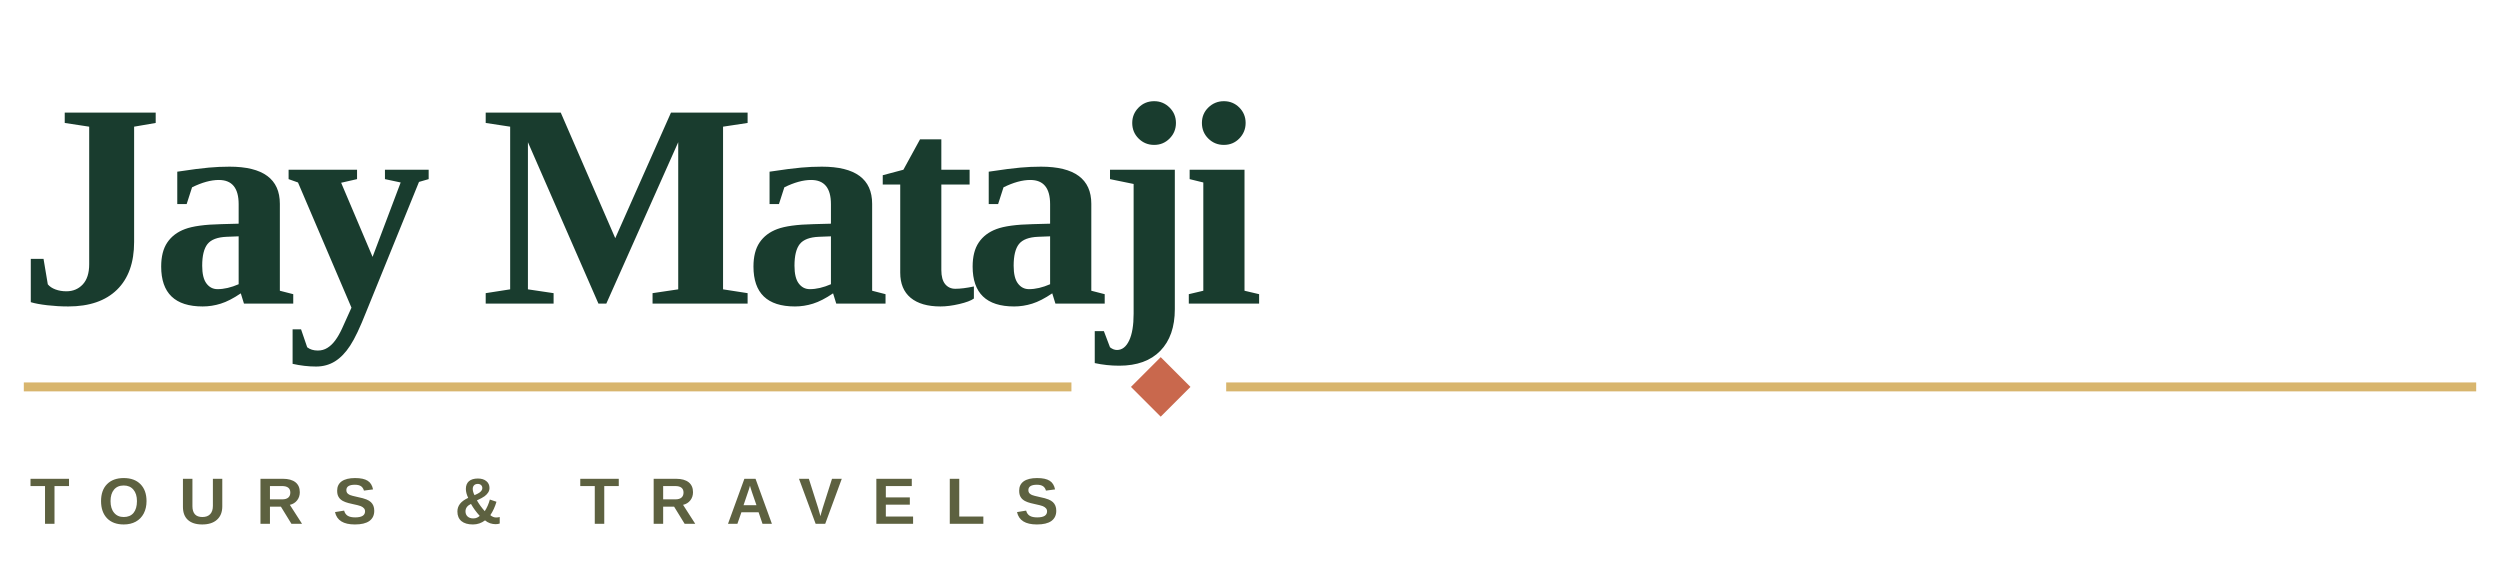
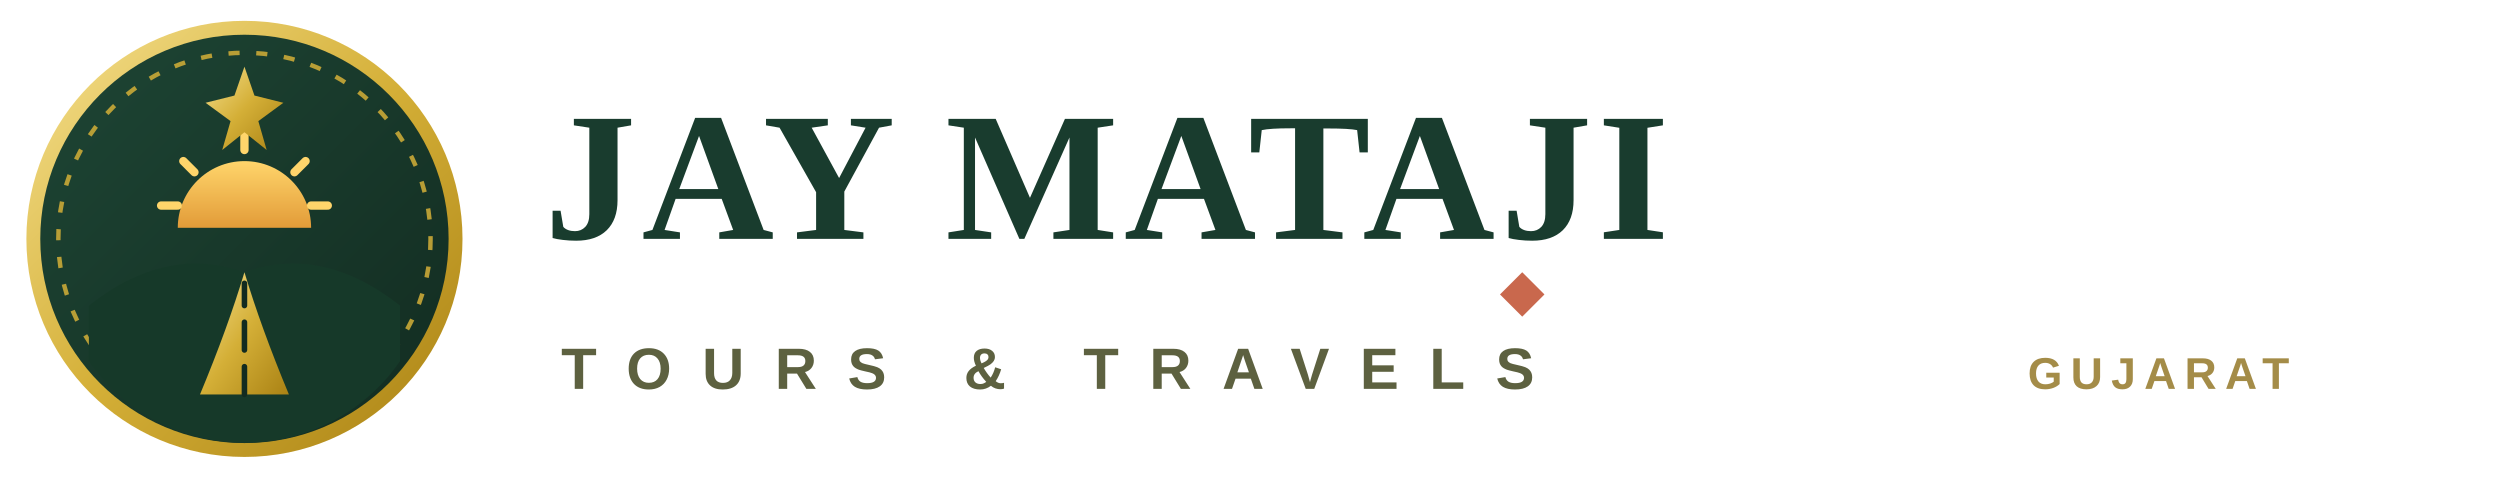
- <svg xmlns="http://www.w3.org/2000/svg" viewBox="0 0 420 96" fill="none">
-   <text x="3" y="51" fill="#193C2E" font-family="Georgia, 'Times New Roman', serif" font-size="49" font-weight="700" letter-spacing="-2">Jay Mataji</text>
-   <path d="M4 65h176m26 0h210" stroke="#D8B56D" stroke-width="1.5" />
-   <path d="m190 65 5-5 5 5-5 5-5-5Z" fill="#C9684D" />
-   <text x="5" y="88" fill="#5D6140" font-family="Arial, Helvetica, sans-serif" font-size="11" font-weight="700" letter-spacing="5">TOURS &amp; TRAVELS</text>
+ <svg xmlns="http://www.w3.org/2000/svg" viewBox="0 0 450 86" fill="none">
+   <defs>
+     <linearGradient id="crestGrad" x1="0%" y1="0%" x2="100%" y2="100%">
+       <stop offset="0%" stop-color="#1e4635" />
+       <stop offset="100%" stop-color="#122b20" />
+     </linearGradient>
+     <linearGradient id="goldGrad" x1="0%" y1="0%" x2="100%" y2="100%">
+       <stop offset="0%" stop-color="#f5e08e" />
+       <stop offset="50%" stop-color="#d4af37" />
+       <stop offset="100%" stop-color="#aa8214" />
+     </linearGradient>
+     <linearGradient id="sunGrad" x1="0%" y1="100%" x2="0%" y2="0%">
+       <stop offset="0%" stop-color="#e29b38" />
+       <stop offset="100%" stop-color="#ffd56b" />
+     </linearGradient>
+   </defs>
+   <g transform="translate(4, 3)">
+     <circle cx="40" cy="40" r="38" fill="url(#crestGrad)" stroke="url(#goldGrad)" stroke-width="2.5" />
+     <circle cx="40" cy="40" r="33.5" fill="none" stroke="#d4af37" stroke-width="0.8" stroke-dasharray="2 3" opacity="0.85" />
+     <path d="M 28 38 A 12 12 0 0 1 52 38 Z" fill="url(#sunGrad)" />
+     <line x1="40" y1="21" x2="40" y2="24" stroke="#ffd56b" stroke-width="1.5" stroke-linecap="round" />
+     <line x1="29" y1="26" x2="31" y2="28" stroke="#ffd56b" stroke-width="1.5" stroke-linecap="round" />
+     <line x1="51" y1="26" x2="49" y2="28" stroke="#ffd56b" stroke-width="1.5" stroke-linecap="round" />
+     <line x1="25" y1="34" x2="28" y2="34" stroke="#ffd56b" stroke-width="1.5" stroke-linecap="round" />
+     <line x1="55" y1="34" x2="52" y2="34" stroke="#ffd56b" stroke-width="1.5" stroke-linecap="round" />
+     <path d="M 12 52 Q 26 41 40 46 Q 54 41 68 52 L 68 62 A 34 34 0 0 1 12 62 Z" fill="#163929" />
+     <path d="M 40 46 Q 37 56 32 68 L 48 68 Q 43 56 40 46 Z" fill="url(#goldGrad)" />
+     <path d="M 40 48 L 40 52 M 40 55 L 40 60 M 40 63 L 40 68" stroke="#122b20" stroke-width="1" stroke-linecap="round" />
+     <polygon points="40,9 41.8,14.2 47,15.5 42.5,18.8 44,24 40,20.8 36,24 37.5,18.8 33,15.5 38.2,14.2" fill="url(#goldGrad)" />
+   </g>
+   <text x="98" y="43" fill="#193C2E" font-family="'Cinzel', 'Playfair Display', Georgia, 'Times New Roman', serif" font-size="33" font-weight="800" letter-spacing="1">JAY MATAJI</text>
+   <path d="M 100 53 L 265 53 M 283 53 L 436 53" stroke="url(#goldGrad)" stroke-width="1.5" stroke-linecap="round" />
+   <polygon points="274,49 278,53 274,57 270,53" fill="#C9684D" />
+   <text x="101" y="70" fill="#5D6140" font-family="'Segoe UI', 'Helvetica Neue', Arial, sans-serif" font-size="10.5" font-weight="700" letter-spacing="5.5">TOURS &amp; TRAVELS</text>
+   <text x="365" y="70" fill="#a48c48" font-family="'Segoe UI', 'Helvetica Neue', Arial, sans-serif" font-size="8" font-weight="600" letter-spacing="1.5">GUJARAT</text>
</svg>
